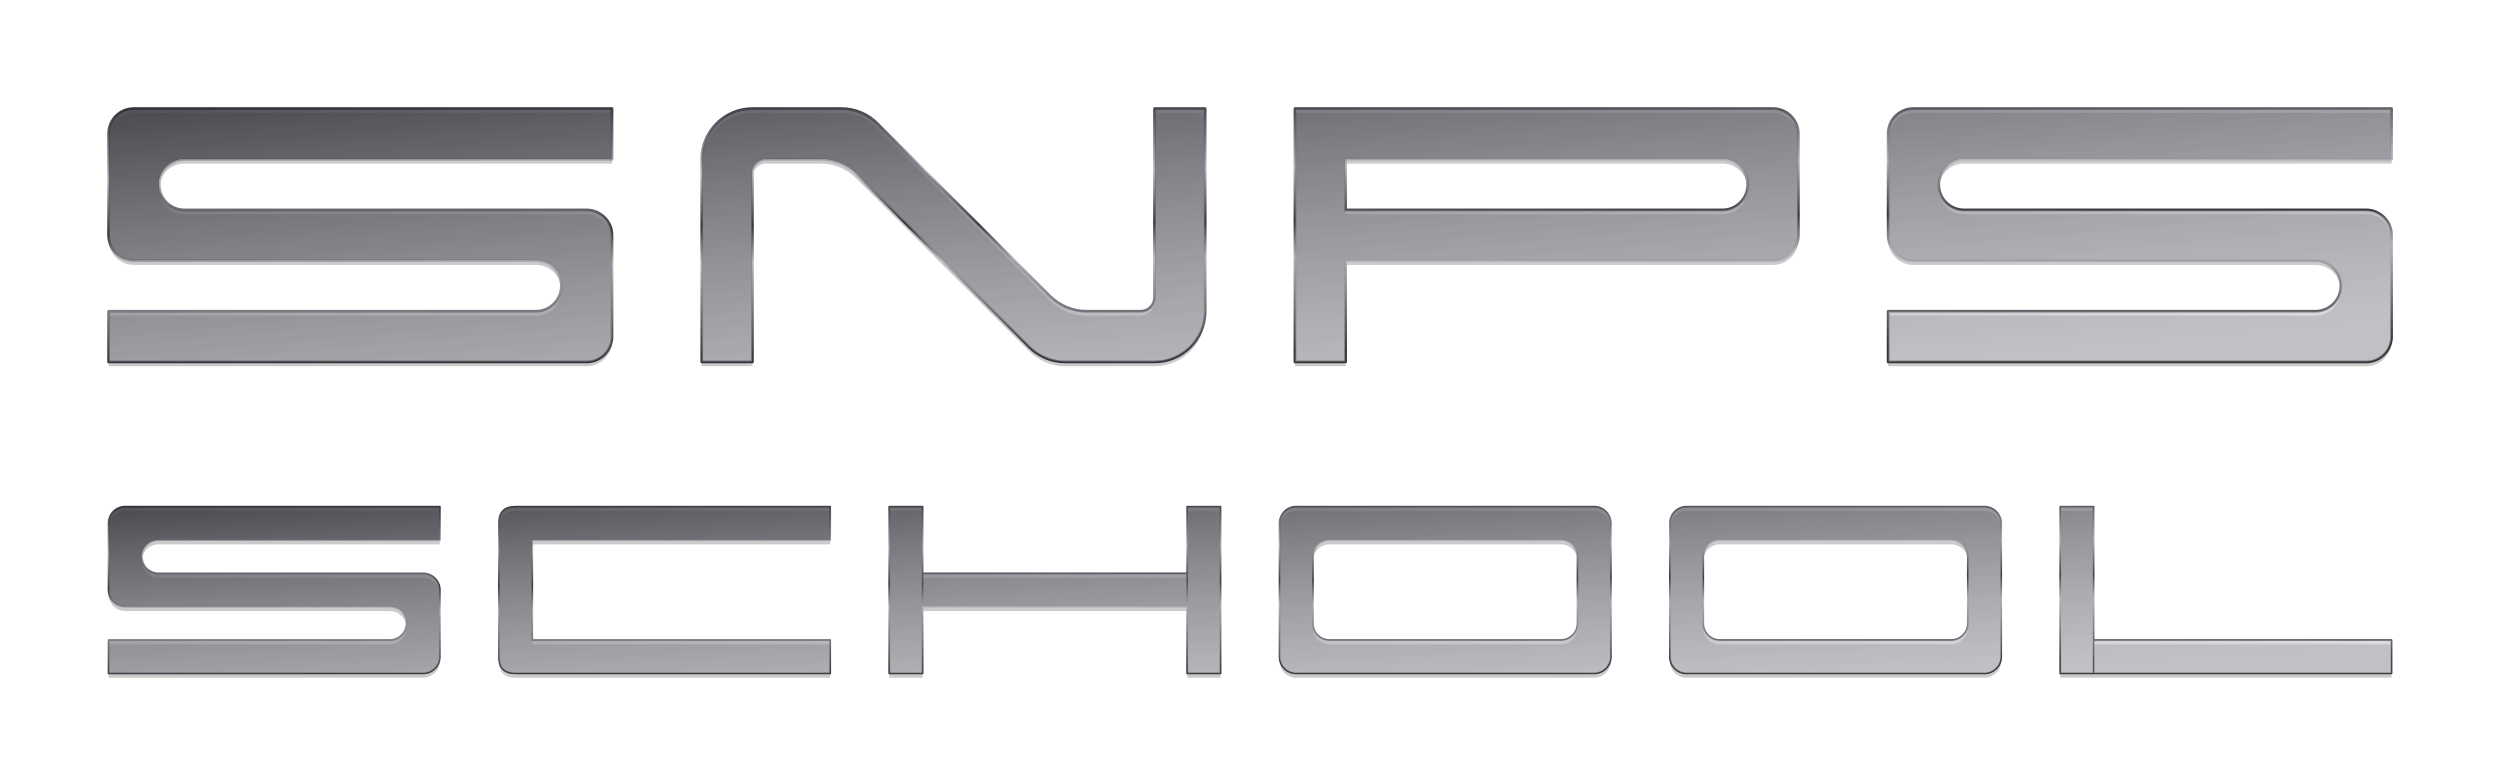
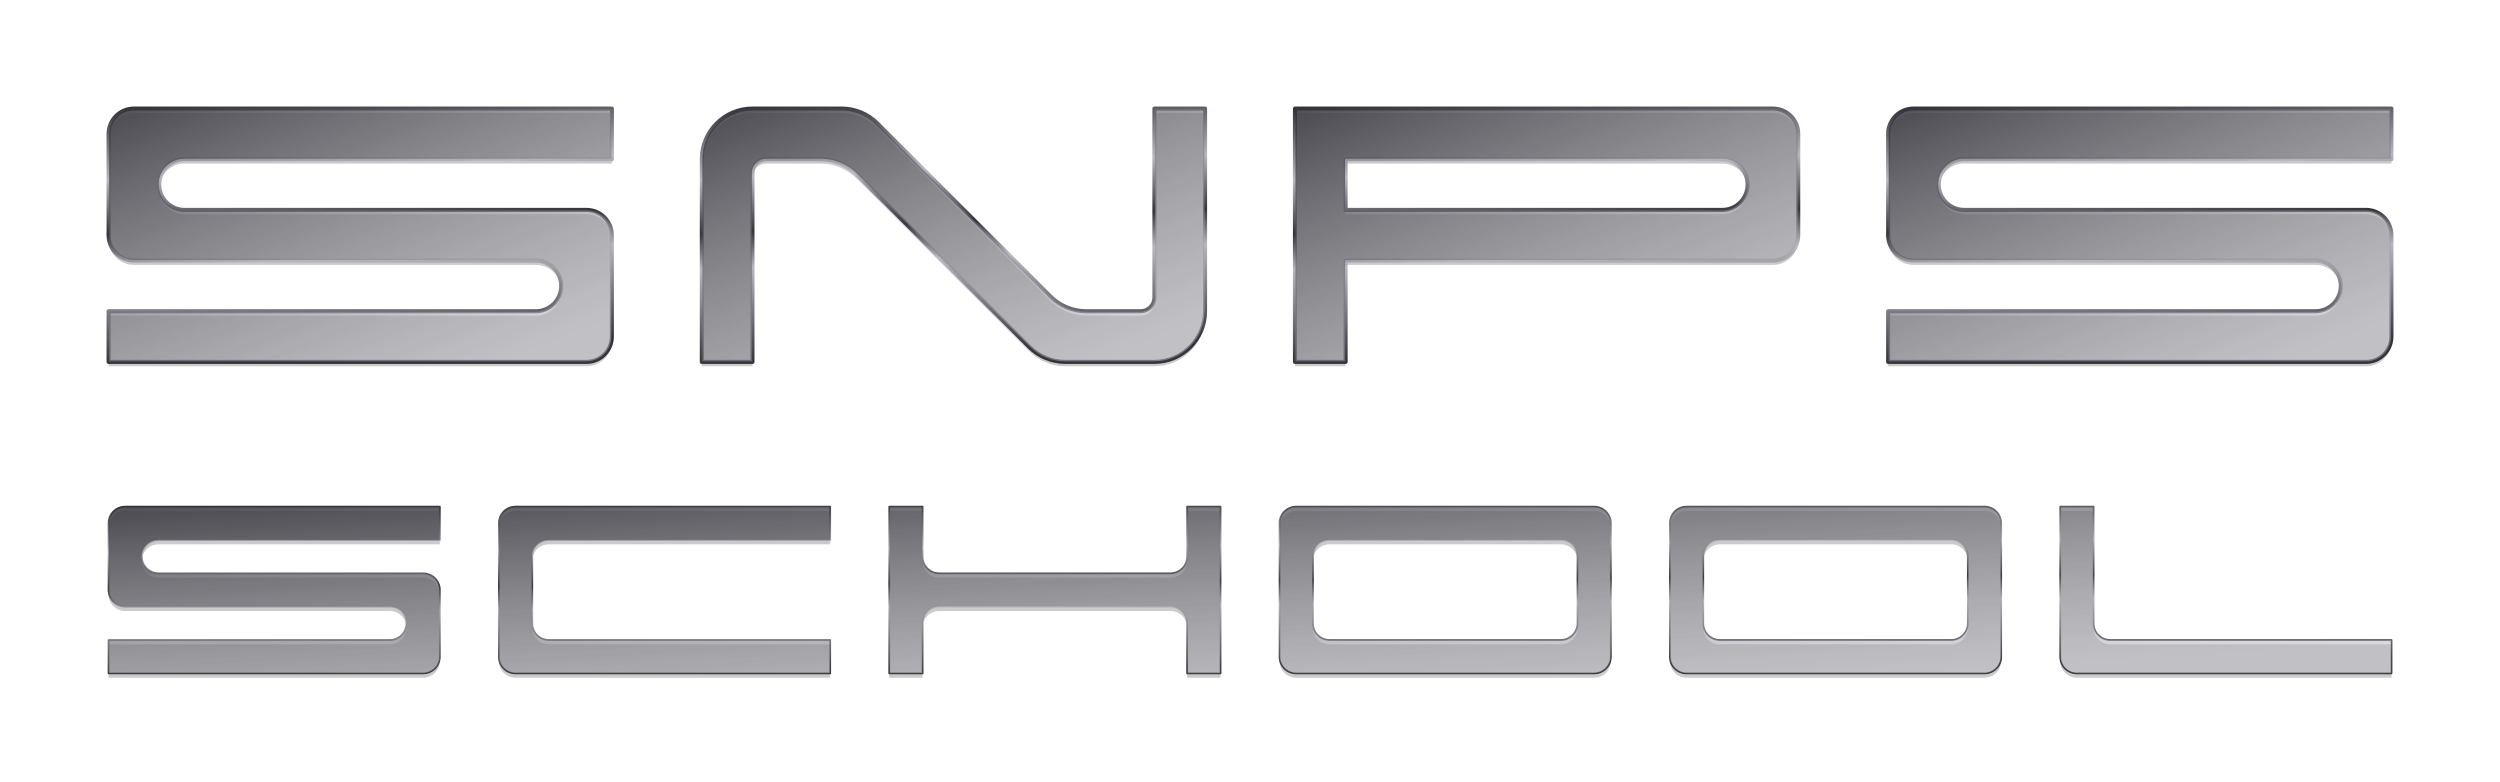
- <svg xmlns="http://www.w3.org/2000/svg" width="690.764" height="216.062" viewBox="0 0 690.764 216.062">
+ <svg xmlns="http://www.w3.org/2000/svg" width="690.806" height="216.065" viewBox="0 0 690.806 216.065">
  <defs>
    <linearGradient id="si-silver" x1="0" y1="0" x2=".18" y2="1">
      <stop stop-color="#fafafa" />
      <stop offset=".18" stop-color="#77777c" />
      <stop offset=".41" stop-color="#f8f8fa" />
      <stop offset=".49" stop-color="#68686e" />
      <stop offset=".7" stop-color="#dfdfe2" />
      <stop offset="1" stop-color="#b2b2b8" />
    </linearGradient>
    <linearGradient id="si-glass" x1="0" y1="0" x2=".24" y2="1">
      <stop stop-color="#33333a" stop-opacity=".92" />
      <stop offset=".16" stop-color="#b8b8c0" stop-opacity=".26" />
      <stop offset=".4" stop-color="#33333a" stop-opacity=".12" />
      <stop offset=".49" stop-color="#33333a" stop-opacity=".82" />
      <stop offset=".56" stop-color="#b8b8c0" stop-opacity=".1" />
      <stop offset=".82" stop-color="#33333a" stop-opacity=".15" />
      <stop offset="1" stop-color="#33333a" stop-opacity=".8" />
    </linearGradient>
    <linearGradient id="si-frost" x2=".8" y2="1">
      <stop stop-color="#33333a" stop-opacity=".85" />
      <stop offset="1" stop-color="#b8b8c0" stop-opacity=".5" />
    </linearGradient>
    <linearGradient id="si-edge" x2=".1" y2="1">
      <stop stop-color="#33333a" />
      <stop offset=".28" stop-color="#b8b8c0" />
      <stop offset=".49" stop-color="#33333a" />
      <stop offset=".63" stop-color="#b8b8c0" />
      <stop offset="1" stop-color="#33333a" />
    </linearGradient>
  </defs>
  <g transform="translate(0 1.2)" fill="#111111" opacity=".22">
    <g transform="translate(30 30)">
-       <path d="M125.1 14.0H139.1V0.0H7.0C3.1 0.0 0.0 3.1 0.0 7.0V35.0C0.0 38.9 3.1 42.0 7.0 42.0H118.1C121.9 42.0 125.1 45.1 125.1 49.0C125.1 52.9 121.9 56.0 118.1 56.0H0.0V70.0H132.1C135.9 70.0 139.1 66.9 139.1 63.0V35.0C139.1 31.1 135.9 28.0 132.1 28.0H21.0C17.1 28.0 14.0 24.9 14.0 21.0C14.0 17.1 17.1 14.0 21.0 14.0H125.1ZM289.0 0.0V52.2C289.0 54.3 287.3 56.0 285.2 56.0H270.1C266.4 56.0 262.9 54.5 260.2 51.9L250.3 42.0L240.4 32.1L222.3 14.0L212.4 4.1C209.8 1.5 206.2 0.0 202.5 0.0H177.9C170.2 0.0 163.9 6.3 163.9 14.0V70.0H177.9V17.8C177.9 15.7 179.6 14.0 181.7 14.0H196.8C200.5 14.0 204.0 15.5 206.6 18.1L230.5 42.0L240.4 51.9L244.5 56.0L254.4 65.9C257.0 68.5 260.6 70.0 264.3 70.0H289.0C296.7 70.0 303.0 63.7 303.0 56.0V0.0H289.0ZM327.8 0.0V70.0H341.8V42.0H459.9C463.7 42.0 466.9 38.9 466.9 35.0V7.0C466.9 3.1 463.7 0.0 459.9 0.0H327.8ZM445.9 28.0H341.8V14.0H445.9C449.7 14.0 452.9 17.1 452.9 21.0C452.9 24.9 449.7 28.0 445.9 28.0ZM616.8 14.0H630.8V0.0H498.7C494.8 0.0 491.7 3.1 491.7 7.0V35.0C491.7 38.9 494.8 42.0 498.7 42.0H609.8C613.6 42.0 616.8 45.1 616.8 49.0C616.8 52.9 613.6 56.0 609.8 56.0H491.7V70.0H623.8C627.6 70.0 630.8 66.9 630.8 63.0V35.0C630.8 31.1 627.6 28.0 623.8 28.0H512.7C508.8 28.0 505.7 24.9 505.7 21.0C505.7 17.1 508.8 14.0 512.7 14.0H616.8Z" />
-       <path d="M125.1 14.0H139.1V0.0H7.0C3.1 0.0 0.0 3.1 0.0 7.0V35.0C0.0 38.9 3.1 42.0 7.0 42.0H118.1C121.9 42.0 125.1 45.1 125.1 49.0C125.1 52.9 121.9 56.0 118.1 56.0H0.0V70.0H132.1C135.9 70.0 139.1 66.9 139.1 63.0V35.0C139.1 31.1 135.9 28.0 132.1 28.0H21.0C17.1 28.0 14.0 24.9 14.0 21.0C14.0 17.1 17.1 14.0 21.0 14.0H125.1ZM303.0 0.0H170.9C166.2 0.0 163.9 2.3 163.9 7.0V63.0C163.9 67.7 166.2 70.0 170.9 70.0H303.0V56.0H177.9V14.0H303.0V0.0ZM327.8 0.0H341.8V70.0H327.8V0.0ZM452.9 0.0H466.9V70.0H452.9V0.0ZM341.8 28.0H452.9V42.0H341.8V28.0ZM498.7 0.0H623.8C627.6 0.0 630.8 3.1 630.8 7.0V63.0C630.8 66.9 627.6 70.0 623.8 70.0H498.7C494.8 70.0 491.7 66.9 491.7 63.0V7.0C491.7 3.1 494.8 0.0 498.7 0.0ZM512.7 14.0C508.8 14.0 505.7 17.1 505.7 21.0V49.0C505.7 52.9 508.8 56.0 512.7 56.0H609.8C613.6 56.0 616.8 52.9 616.8 49.0V21.0C616.8 17.1 613.6 14.0 609.8 14.0H512.7ZM662.6 0.0H787.7C791.5 0.0 794.7 3.1 794.7 7.0V63.0C794.7 66.9 791.5 70.0 787.7 70.0H662.6C658.7 70.0 655.6 66.9 655.6 63.0V7.0C655.6 3.1 658.7 0.0 662.6 0.0ZM676.6 14.0C672.7 14.0 669.6 17.1 669.6 21.0V49.0C669.6 52.9 672.7 56.0 676.6 56.0H773.7C777.5 56.0 780.7 52.9 780.7 49.0V21.0C780.7 17.1 777.5 14.0 773.7 14.0H676.6ZM819.5 0.0H833.5V70.0H819.5V0.0ZM833.5 56.0H958.6V70.0H833.5V56.0Z" transform="translate(0 110) scale(0.6580302)" />
+       <g transform="scale(1.492537) translate(-33.28 -33.28)">
+         <path d="M117.08,42.66h9.38v-9.38H37.97c-2.59,0-4.69,2.1-4.69,4.69v18.76c0,2.59,2.1,4.69,4.69,4.69h4.69s69.73,0,69.73,0c2.59,0,4.69,2.1,4.69,4.69h0c0,2.59-2.1,4.69-4.69,4.69H42.66s-9.38,0-9.38,0v9.38h88.49c2.59,0,4.69-2.1,4.69-4.69v-18.76c0-2.59-2.1-4.69-4.69-4.69h-4.69s-69.73,0-69.73,0c-2.59,0-4.69-2.1-4.69-4.69h0c0-2.59,2.1-4.69,4.69-4.69h69.73Z" />
+         <path d="M226.9,33.28v34.98c0,1.4-1.14,2.54-2.54,2.54h-10.08c-2.49,0-4.87-.99-6.63-2.75l-6.63-6.63-6.64-6.63-12.13-12.13h0l-6.63-6.63c-1.76-1.76-4.14-2.75-6.63-2.75h-9.37s-7.13,0-7.13,0h0c-5.18,0-9.38,4.2-9.38,9.38h0s0,0,0,0v37.52h9.38v-34.98c0-1.4,1.14-2.54,2.54-2.54h10.09c2.49,0,4.87.99,6.63,2.75l16.01,16.01,6.63,6.64,2.74,2.74,6.63,6.63c1.76,1.76,4.14,2.75,6.63,2.75h9.39s7.12,0,7.12,0h0c5.18,0,9.38-4.2,9.38-9.38h0v-37.52h-9.38Z" />
+         <path d="M252.92,33.28v46.9h9.38v-18.76h79.11c2.59,0,4.69-2.1,4.69-4.69v-18.76c0-2.59-2.1-4.69-4.69-4.69h-88.49ZM332.03,52.04h-69.73v-9.38h69.73c2.59,0,4.69,2.1,4.69,4.69h0c0,2.59-2.1,4.69-4.69,4.69Z" />
+         <path d="M372.12,47.35h0c0,2.59,2.1,4.69,4.69,4.69h74.42c2.59,0,4.69,2.1,4.69,4.69v18.76c0,2.59-2.1,4.69-4.69,4.69h-88.49v-9.38h79.11c2.59,0,4.69-2.1,4.69-4.69h0c0-2.59-2.1-4.69-4.69-4.69h-74.42c-2.59,0-4.69-2.1-4.69-4.69v-18.76c0-2.59,2.1-4.69,4.69-4.69h88.49v9.38h-79.11c-2.59,0-4.69,2.1-4.69,4.69Z" />
+       </g>
+       <path d="M125.1 14.0H139.1V0.0H7.0C3.1 0.0 0.0 3.1 0.0 7.0V35.0C0.0 38.9 3.1 42.0 7.0 42.0H118.1C121.9 42.0 125.1 45.1 125.1 49.0C125.1 52.9 121.9 56.0 118.1 56.0H0.0V70.0H132.1C135.9 70.0 139.1 66.9 139.1 63.0V35.0C139.1 31.1 135.9 28.0 132.1 28.0H21.0C17.1 28.0 14.0 24.9 14.0 21.0C14.0 17.1 17.1 14.0 21.0 14.0H125.1ZM303.0 0.0H170.9C167.0 0.0 163.9 3.1 163.9 7.0V63.0C163.9 66.9 167.0 70.0 170.9 70.0H303.0V56.0H184.9C181.0 56.0 177.9 52.9 177.9 49.0V21.0C177.9 17.1 181.0 14.0 184.9 14.0H303.0V0.0ZM327.8 0.0H341.8V21.0C341.8 24.9 344.9 28.0 348.8 28.0H445.9C449.7 28.0 452.9 24.9 452.9 21.0V0.0H466.9V70.0H452.9V49.0C452.9 45.1 449.7 42.0 445.9 42.0H348.8C344.9 42.0 341.8 45.1 341.8 49.0V70.0H327.8V0.0ZM491.7 7.0C491.7 3.1 494.8 0.0 498.7 0.0H623.8C627.6 0.0 630.8 3.1 630.8 7.0V63.0C630.8 66.9 627.6 70.0 623.8 70.0H498.7C494.8 70.0 491.7 66.9 491.7 63.0V7.0ZM505.7 21.0V49.0C505.7 52.9 508.8 56.0 512.7 56.0H609.8C613.6 56.0 616.8 52.9 616.8 49.0V21.0C616.8 17.1 613.6 14.0 609.8 14.0H512.7C508.8 14.0 505.7 17.1 505.7 21.0ZM655.6 7.0C655.6 3.1 658.7 0.0 662.6 0.0H787.7C791.5 0.0 794.7 3.1 794.7 7.0V63.0C794.7 66.9 791.5 70.0 787.7 70.0H662.6C658.7 70.0 655.6 66.9 655.6 63.0V7.0ZM669.6 21.0V49.0C669.6 52.9 672.7 56.0 676.6 56.0H773.7C777.5 56.0 780.7 52.9 780.7 49.0V21.0C780.7 17.1 777.5 14.0 773.7 14.0H676.6C672.7 14.0 669.6 17.1 669.6 21.0ZM819.5 0.0H833.5V49.0C833.5 52.9 836.6 56.0 840.5 56.0H958.6V70.0H826.5C822.6 70.0 819.5 66.9 819.5 63.0V0.0Z" transform="translate(0 110) scale(0.6580738)" />
    </g>
  </g>
  <g fill="url(#si-frost)" stroke="url(#si-edge)" stroke-width=".75" stroke-linejoin="round" paint-order="stroke fill">
    <g transform="translate(30 30)">
-       <path d="M125.1 14.0H139.1V0.0H7.0C3.1 0.0 0.0 3.1 0.0 7.0V35.0C0.0 38.9 3.1 42.0 7.0 42.0H118.1C121.9 42.0 125.1 45.1 125.1 49.0C125.1 52.9 121.9 56.0 118.1 56.0H0.0V70.0H132.1C135.9 70.0 139.1 66.9 139.1 63.0V35.0C139.1 31.1 135.9 28.0 132.1 28.0H21.0C17.1 28.0 14.0 24.9 14.0 21.0C14.0 17.1 17.1 14.0 21.0 14.0H125.1ZM289.0 0.0V52.2C289.0 54.3 287.3 56.0 285.2 56.0H270.1C266.4 56.0 262.9 54.5 260.2 51.9L250.3 42.0L240.4 32.1L222.3 14.0L212.4 4.1C209.8 1.5 206.2 0.0 202.5 0.0H177.9C170.2 0.0 163.9 6.3 163.9 14.0V70.0H177.9V17.8C177.9 15.7 179.6 14.0 181.7 14.0H196.8C200.5 14.0 204.0 15.5 206.6 18.1L230.5 42.0L240.4 51.9L244.5 56.0L254.4 65.9C257.0 68.5 260.6 70.0 264.3 70.0H289.0C296.7 70.0 303.0 63.7 303.0 56.0V0.0H289.0ZM327.8 0.0V70.0H341.8V42.0H459.9C463.7 42.0 466.9 38.9 466.9 35.0V7.0C466.9 3.1 463.7 0.0 459.9 0.0H327.8ZM445.9 28.0H341.8V14.0H445.9C449.7 14.0 452.9 17.1 452.9 21.0C452.9 24.9 449.7 28.0 445.9 28.0ZM616.8 14.0H630.8V0.0H498.7C494.8 0.0 491.7 3.1 491.7 7.0V35.0C491.7 38.9 494.8 42.0 498.7 42.0H609.8C613.6 42.0 616.8 45.1 616.8 49.0C616.8 52.9 613.6 56.0 609.8 56.0H491.7V70.0H623.8C627.6 70.0 630.8 66.9 630.8 63.0V35.0C630.8 31.1 627.6 28.0 623.8 28.0H512.7C508.8 28.0 505.7 24.9 505.7 21.0C505.7 17.1 508.8 14.0 512.7 14.0H616.8Z" />
-       <path d="M125.1 14.0H139.1V0.0H7.0C3.1 0.0 0.0 3.1 0.0 7.0V35.0C0.0 38.9 3.1 42.0 7.0 42.0H118.1C121.9 42.0 125.1 45.1 125.1 49.0C125.1 52.9 121.9 56.0 118.1 56.0H0.0V70.0H132.1C135.9 70.0 139.1 66.9 139.1 63.0V35.0C139.1 31.1 135.9 28.0 132.1 28.0H21.0C17.1 28.0 14.0 24.9 14.0 21.0C14.0 17.1 17.1 14.0 21.0 14.0H125.1ZM303.0 0.0H170.9C166.2 0.0 163.9 2.3 163.9 7.0V63.0C163.9 67.7 166.2 70.0 170.9 70.0H303.0V56.0H177.9V14.0H303.0V0.0ZM327.8 0.0H341.8V70.0H327.8V0.0ZM452.9 0.0H466.9V70.0H452.9V0.0ZM341.8 28.0H452.9V42.0H341.8V28.0ZM498.7 0.0H623.8C627.6 0.0 630.8 3.1 630.8 7.0V63.0C630.8 66.9 627.6 70.0 623.8 70.0H498.7C494.8 70.0 491.7 66.9 491.7 63.0V7.0C491.7 3.1 494.8 0.0 498.7 0.0ZM512.7 14.0C508.8 14.0 505.7 17.1 505.7 21.0V49.0C505.7 52.9 508.8 56.0 512.7 56.0H609.8C613.6 56.0 616.8 52.9 616.8 49.0V21.0C616.8 17.1 613.6 14.0 609.8 14.0H512.7ZM662.6 0.0H787.7C791.5 0.0 794.7 3.1 794.7 7.0V63.0C794.7 66.9 791.5 70.0 787.7 70.0H662.6C658.7 70.0 655.6 66.9 655.6 63.0V7.0C655.6 3.1 658.7 0.0 662.6 0.0ZM676.6 14.0C672.7 14.0 669.6 17.1 669.6 21.0V49.0C669.6 52.9 672.7 56.0 676.6 56.0H773.7C777.5 56.0 780.7 52.9 780.7 49.0V21.0C780.7 17.1 777.5 14.0 773.7 14.0H676.6ZM819.5 0.0H833.5V70.0H819.5V0.0ZM833.5 56.0H958.6V70.0H833.5V56.0Z" transform="translate(0 110) scale(0.6580302)" />
+       <g transform="scale(1.492537) translate(-33.28 -33.28)">
+         <path d="M117.08,42.66h9.38v-9.38H37.97c-2.59,0-4.69,2.1-4.69,4.69v18.76c0,2.59,2.1,4.69,4.69,4.69h4.69s69.73,0,69.73,0c2.59,0,4.69,2.1,4.69,4.69h0c0,2.59-2.1,4.69-4.69,4.69H42.66s-9.38,0-9.38,0v9.38h88.49c2.59,0,4.69-2.1,4.69-4.69v-18.76c0-2.59-2.1-4.69-4.69-4.69h-4.69s-69.73,0-69.73,0c-2.59,0-4.69-2.1-4.69-4.69h0c0-2.59,2.1-4.69,4.69-4.69h69.73Z" />
+         <path d="M226.9,33.28v34.98c0,1.4-1.14,2.54-2.54,2.54h-10.08c-2.49,0-4.87-.99-6.63-2.75l-6.63-6.63-6.64-6.63-12.13-12.13h0l-6.63-6.63c-1.76-1.76-4.14-2.75-6.63-2.75h-9.37s-7.13,0-7.13,0h0c-5.18,0-9.38,4.2-9.38,9.38h0s0,0,0,0v37.52h9.38v-34.98c0-1.4,1.14-2.54,2.54-2.54h10.09c2.49,0,4.87.99,6.63,2.75l16.01,16.01,6.63,6.64,2.74,2.74,6.63,6.63c1.76,1.76,4.14,2.75,6.63,2.75h9.39s7.12,0,7.12,0h0c5.18,0,9.38-4.2,9.38-9.38h0v-37.52h-9.38Z" />
+         <path d="M252.92,33.28v46.9h9.38v-18.76h79.11c2.59,0,4.69-2.1,4.69-4.69v-18.76c0-2.59-2.1-4.69-4.69-4.69h-88.49ZM332.03,52.04h-69.73v-9.38h69.73c2.59,0,4.69,2.1,4.69,4.69h0c0,2.59-2.1,4.69-4.69,4.69Z" />
+         <path d="M372.12,47.35h0c0,2.59,2.1,4.69,4.69,4.69h74.42c2.59,0,4.69,2.1,4.69,4.69v18.76c0,2.59-2.1,4.69-4.69,4.69h-88.49v-9.38h79.11c2.59,0,4.69-2.1,4.69-4.69h0c0-2.59-2.1-4.69-4.69-4.69h-74.42c-2.59,0-4.69-2.1-4.69-4.69v-18.76c0-2.59,2.1-4.69,4.69-4.69h88.49v9.38h-79.11c-2.59,0-4.69,2.1-4.69,4.69Z" />
+       </g>
+       <path d="M125.1 14.0H139.1V0.0H7.0C3.1 0.0 0.0 3.1 0.0 7.0V35.0C0.0 38.9 3.1 42.0 7.0 42.0H118.1C121.9 42.0 125.1 45.1 125.1 49.0C125.1 52.9 121.9 56.0 118.1 56.0H0.0V70.0H132.1C135.9 70.0 139.1 66.9 139.1 63.0V35.0C139.1 31.1 135.9 28.0 132.1 28.0H21.0C17.1 28.0 14.0 24.9 14.0 21.0C14.0 17.1 17.1 14.0 21.0 14.0H125.1ZM303.0 0.0H170.9C167.0 0.0 163.9 3.1 163.9 7.0V63.0C163.9 66.9 167.0 70.0 170.9 70.0H303.0V56.0H184.9C181.0 56.0 177.9 52.9 177.9 49.0V21.0C177.9 17.1 181.0 14.0 184.9 14.0H303.0V0.0ZM327.8 0.0H341.8V21.0C341.8 24.9 344.9 28.0 348.8 28.0H445.9C449.7 28.0 452.9 24.9 452.9 21.0V0.0H466.9V70.0H452.9V49.0C452.9 45.1 449.7 42.0 445.9 42.0H348.8C344.9 42.0 341.8 45.1 341.8 49.0V70.0H327.8V0.0ZM491.7 7.0C491.7 3.1 494.8 0.0 498.7 0.0H623.8C627.6 0.0 630.8 3.1 630.8 7.0V63.0C630.8 66.9 627.6 70.0 623.8 70.0H498.7C494.8 70.0 491.7 66.9 491.7 63.0V7.0ZM505.7 21.0V49.0C505.7 52.9 508.8 56.0 512.7 56.0H609.8C613.6 56.0 616.8 52.9 616.8 49.0V21.0C616.8 17.1 613.6 14.0 609.8 14.0H512.7C508.8 14.0 505.7 17.1 505.7 21.0ZM655.6 7.0C655.6 3.1 658.7 0.0 662.6 0.0H787.7C791.5 0.0 794.7 3.1 794.7 7.0V63.0C794.7 66.9 791.5 70.0 787.7 70.0H662.6C658.7 70.0 655.6 66.9 655.6 63.0V7.0ZM669.6 21.0V49.0C669.6 52.9 672.7 56.0 676.6 56.0H773.7C777.5 56.0 780.7 52.9 780.7 49.0V21.0C780.7 17.1 777.5 14.0 773.7 14.0H676.6C672.7 14.0 669.6 17.1 669.6 21.0ZM819.5 0.0H833.5V49.0C833.5 52.9 836.6 56.0 840.5 56.0H958.6V70.0H826.5C822.6 70.0 819.5 66.9 819.5 63.0V0.0Z" transform="translate(0 110) scale(0.6580738)" />
    </g>
  </g>
  <g fill="none" stroke="url(#si-edge)" stroke-width=".22" opacity=".9">
    <g transform="translate(30 30)">
-       <path d="M125.1 14.0H139.1V0.0H7.0C3.1 0.0 0.0 3.1 0.0 7.0V35.0C0.0 38.9 3.1 42.0 7.0 42.0H118.1C121.9 42.0 125.1 45.1 125.1 49.0C125.1 52.9 121.9 56.0 118.1 56.0H0.0V70.0H132.1C135.9 70.0 139.1 66.9 139.1 63.0V35.0C139.1 31.1 135.9 28.0 132.1 28.0H21.0C17.1 28.0 14.0 24.9 14.0 21.0C14.0 17.1 17.1 14.0 21.0 14.0H125.1ZM289.0 0.0V52.2C289.0 54.3 287.3 56.0 285.2 56.0H270.1C266.4 56.0 262.9 54.5 260.2 51.9L250.3 42.0L240.4 32.1L222.3 14.0L212.4 4.1C209.8 1.5 206.2 0.0 202.5 0.0H177.9C170.2 0.0 163.9 6.3 163.9 14.0V70.0H177.9V17.8C177.9 15.7 179.6 14.0 181.7 14.0H196.8C200.5 14.0 204.0 15.5 206.6 18.1L230.5 42.0L240.4 51.9L244.5 56.0L254.4 65.9C257.0 68.5 260.6 70.0 264.3 70.0H289.0C296.7 70.0 303.0 63.7 303.0 56.0V0.0H289.0ZM327.8 0.0V70.0H341.8V42.0H459.9C463.7 42.0 466.9 38.9 466.9 35.0V7.0C466.9 3.1 463.7 0.0 459.9 0.0H327.8ZM445.9 28.0H341.8V14.0H445.9C449.7 14.0 452.9 17.1 452.9 21.0C452.9 24.9 449.7 28.0 445.9 28.0ZM616.8 14.0H630.8V0.0H498.7C494.8 0.0 491.7 3.1 491.7 7.0V35.0C491.7 38.9 494.8 42.0 498.7 42.0H609.8C613.6 42.0 616.8 45.1 616.8 49.0C616.8 52.9 613.6 56.0 609.8 56.0H491.7V70.0H623.8C627.6 70.0 630.8 66.9 630.8 63.0V35.0C630.8 31.1 627.6 28.0 623.8 28.0H512.7C508.8 28.0 505.7 24.9 505.7 21.0C505.7 17.1 508.8 14.0 512.7 14.0H616.8Z" />
-       <path d="M125.1 14.0H139.1V0.0H7.0C3.1 0.0 0.0 3.1 0.0 7.0V35.0C0.0 38.9 3.1 42.0 7.0 42.0H118.1C121.9 42.0 125.1 45.1 125.1 49.0C125.1 52.9 121.9 56.0 118.1 56.0H0.0V70.0H132.1C135.9 70.0 139.1 66.9 139.1 63.0V35.0C139.1 31.1 135.9 28.0 132.1 28.0H21.0C17.1 28.0 14.0 24.9 14.0 21.0C14.0 17.1 17.1 14.0 21.0 14.0H125.1ZM303.0 0.0H170.9C166.2 0.0 163.9 2.3 163.9 7.0V63.0C163.9 67.7 166.2 70.0 170.9 70.0H303.0V56.0H177.9V14.0H303.0V0.0ZM327.8 0.0H341.8V70.0H327.8V0.0ZM452.9 0.0H466.9V70.0H452.9V0.0ZM341.8 28.0H452.9V42.0H341.8V28.0ZM498.7 0.0H623.8C627.6 0.0 630.8 3.1 630.8 7.0V63.0C630.8 66.9 627.6 70.0 623.8 70.0H498.7C494.8 70.0 491.7 66.9 491.7 63.0V7.0C491.7 3.1 494.8 0.0 498.7 0.0ZM512.7 14.0C508.8 14.0 505.7 17.1 505.7 21.0V49.0C505.7 52.9 508.8 56.0 512.7 56.0H609.8C613.6 56.0 616.8 52.9 616.8 49.0V21.0C616.8 17.1 613.6 14.0 609.8 14.0H512.7ZM662.6 0.0H787.7C791.5 0.0 794.7 3.1 794.7 7.0V63.0C794.7 66.9 791.5 70.0 787.7 70.0H662.6C658.7 70.0 655.6 66.9 655.6 63.0V7.0C655.6 3.1 658.7 0.0 662.6 0.0ZM676.6 14.0C672.7 14.0 669.6 17.1 669.6 21.0V49.0C669.6 52.9 672.7 56.0 676.6 56.0H773.7C777.5 56.0 780.7 52.9 780.7 49.0V21.0C780.7 17.1 777.5 14.0 773.7 14.0H676.6ZM819.5 0.0H833.5V70.0H819.5V0.0ZM833.5 56.0H958.6V70.0H833.5V56.0Z" transform="translate(0 110) scale(0.6580302)" />
+       <g transform="scale(1.492537) translate(-33.28 -33.28)">
+         <path d="M117.08,42.66h9.38v-9.38H37.97c-2.59,0-4.69,2.1-4.69,4.69v18.76c0,2.59,2.1,4.69,4.69,4.69h4.69s69.73,0,69.73,0c2.59,0,4.69,2.1,4.69,4.69h0c0,2.59-2.1,4.69-4.69,4.69H42.66s-9.38,0-9.38,0v9.38h88.49c2.59,0,4.69-2.1,4.69-4.69v-18.76c0-2.59-2.1-4.69-4.69-4.69h-4.69s-69.73,0-69.73,0c-2.59,0-4.69-2.1-4.69-4.69h0c0-2.59,2.1-4.69,4.69-4.69h69.73Z" />
+         <path d="M226.9,33.28v34.98c0,1.4-1.14,2.54-2.54,2.54h-10.08c-2.49,0-4.87-.99-6.63-2.75l-6.63-6.63-6.64-6.63-12.13-12.13h0l-6.63-6.63c-1.76-1.76-4.14-2.75-6.63-2.75h-9.37s-7.13,0-7.13,0h0c-5.18,0-9.38,4.2-9.38,9.38h0s0,0,0,0v37.52h9.38v-34.98c0-1.4,1.14-2.54,2.54-2.54h10.09c2.49,0,4.87.99,6.63,2.75l16.01,16.01,6.63,6.64,2.74,2.74,6.63,6.63c1.76,1.76,4.14,2.75,6.63,2.75h9.39s7.12,0,7.12,0h0c5.18,0,9.38-4.2,9.38-9.38h0v-37.52h-9.38Z" />
+         <path d="M252.92,33.28v46.9h9.38v-18.76h79.11c2.59,0,4.69-2.1,4.69-4.69v-18.76c0-2.59-2.1-4.69-4.69-4.69h-88.49ZM332.03,52.04h-69.73v-9.38h69.73c2.59,0,4.69,2.1,4.69,4.69h0c0,2.59-2.1,4.69-4.69,4.69Z" />
+         <path d="M372.12,47.35h0c0,2.59,2.1,4.69,4.69,4.69h74.42c2.59,0,4.69,2.1,4.69,4.69v18.76c0,2.59-2.1,4.69-4.69,4.69h-88.49v-9.38h79.11c2.59,0,4.69-2.1,4.69-4.69h0c0-2.59-2.1-4.69-4.69-4.69h-74.42c-2.59,0-4.69-2.1-4.69-4.69v-18.76c0-2.59,2.1-4.69,4.69-4.69h88.49v9.38h-79.11c-2.59,0-4.69,2.1-4.69,4.69Z" />
+       </g>
+       <path d="M125.1 14.0H139.1V0.0H7.0C3.1 0.0 0.0 3.1 0.0 7.0V35.0C0.0 38.9 3.1 42.0 7.0 42.0H118.1C121.9 42.0 125.1 45.1 125.1 49.0C125.1 52.9 121.9 56.0 118.1 56.0H0.0V70.0H132.1C135.9 70.0 139.1 66.9 139.1 63.0V35.0C139.1 31.1 135.9 28.0 132.1 28.0H21.0C17.1 28.0 14.0 24.9 14.0 21.0C14.0 17.1 17.1 14.0 21.0 14.0H125.1ZM303.0 0.0H170.9C167.0 0.0 163.9 3.1 163.9 7.0V63.0C163.9 66.9 167.0 70.0 170.9 70.0H303.0V56.0H184.9C181.0 56.0 177.9 52.9 177.9 49.0V21.0C177.9 17.1 181.0 14.0 184.9 14.0H303.0V0.0ZM327.8 0.0H341.8V21.0C341.8 24.9 344.9 28.0 348.8 28.0H445.9C449.7 28.0 452.9 24.9 452.9 21.0V0.0H466.9V70.0H452.9V49.0C452.9 45.1 449.7 42.0 445.9 42.0H348.8C344.9 42.0 341.8 45.1 341.8 49.0V70.0H327.8V0.0ZM491.7 7.0C491.7 3.1 494.8 0.0 498.7 0.0H623.8C627.6 0.0 630.8 3.1 630.8 7.0V63.0C630.8 66.9 627.6 70.0 623.8 70.0H498.7C494.8 70.0 491.7 66.9 491.7 63.0V7.0ZM505.7 21.0V49.0C505.7 52.9 508.8 56.0 512.7 56.0H609.8C613.6 56.0 616.8 52.9 616.8 49.0V21.0C616.8 17.1 613.6 14.0 609.8 14.0H512.7C508.8 14.0 505.7 17.1 505.7 21.0ZM655.6 7.0C655.6 3.1 658.7 0.0 662.6 0.0H787.7C791.5 0.0 794.7 3.1 794.7 7.0V63.0C794.7 66.9 791.5 70.0 787.7 70.0H662.6C658.7 70.0 655.6 66.9 655.6 63.0V7.0ZM669.6 21.0V49.0C669.6 52.9 672.7 56.0 676.6 56.0H773.7C777.5 56.0 780.7 52.9 780.7 49.0V21.0C780.7 17.1 777.5 14.0 773.7 14.0H676.6C672.7 14.0 669.6 17.1 669.6 21.0ZM819.5 0.0H833.5V49.0C833.5 52.9 836.6 56.0 840.5 56.0H958.6V70.0H826.5C822.6 70.0 819.5 66.9 819.5 63.0V0.0Z" transform="translate(0 110) scale(0.6580738)" />
    </g>
  </g>
</svg>
